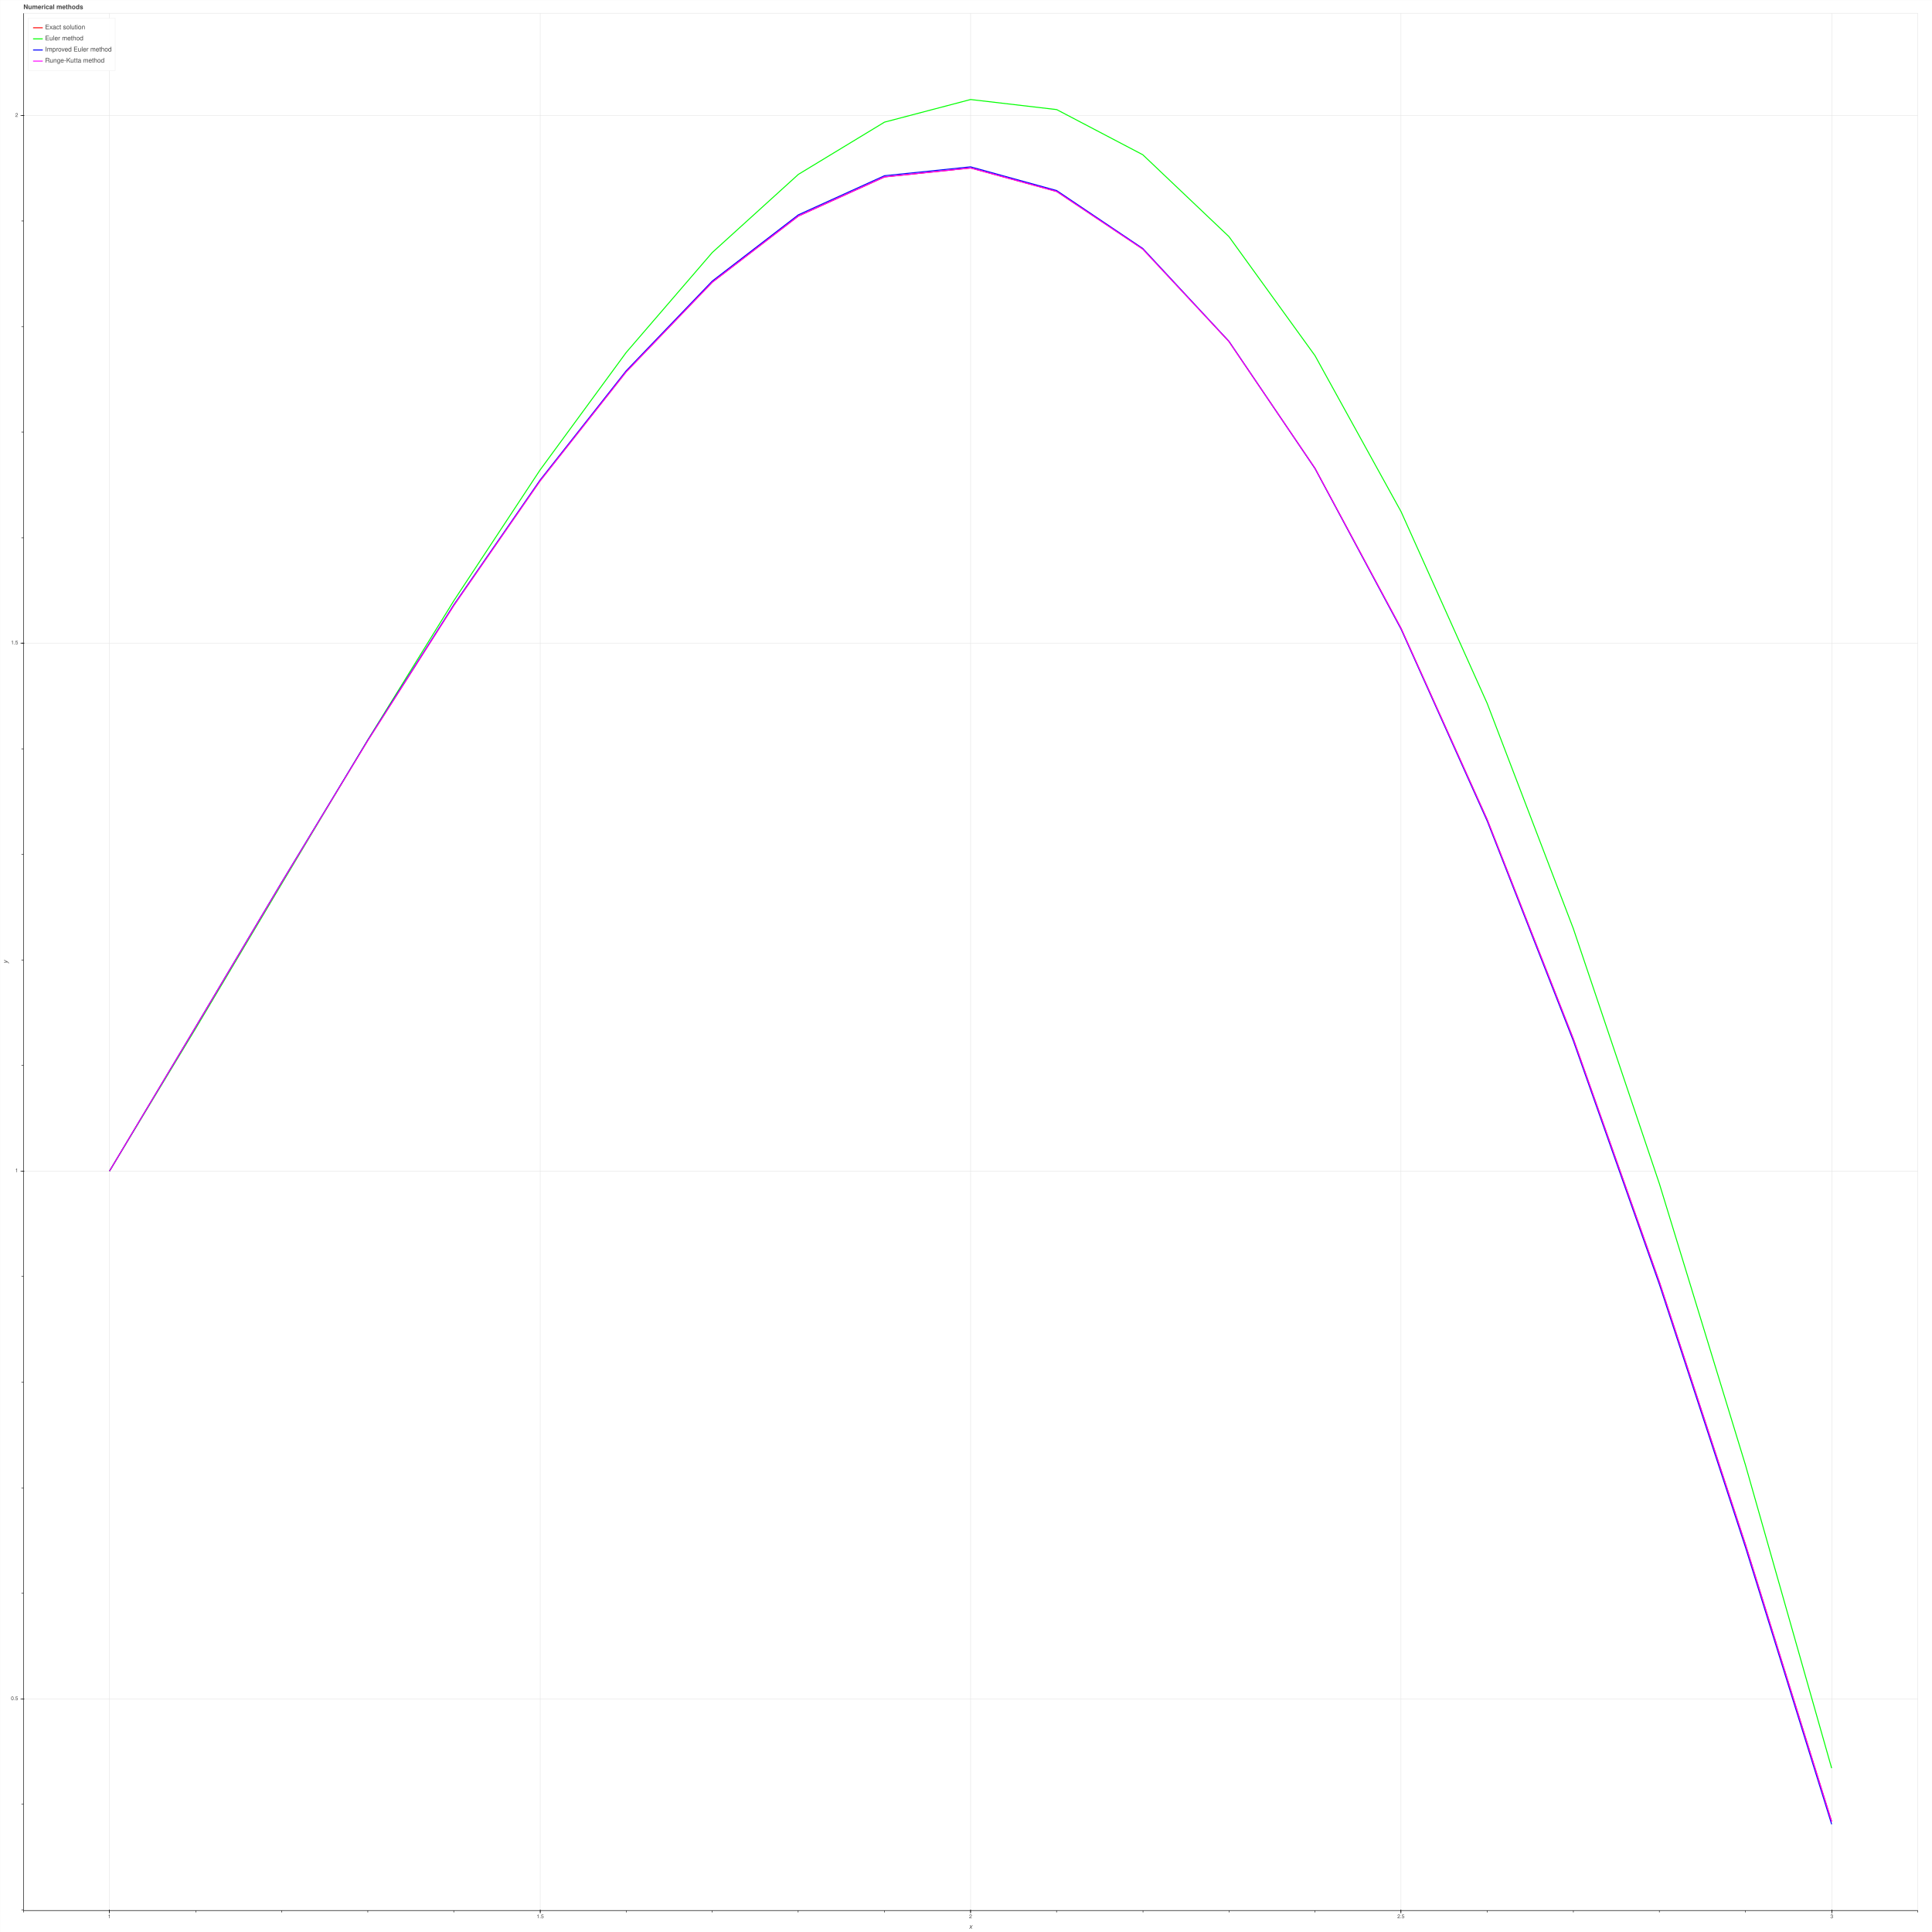
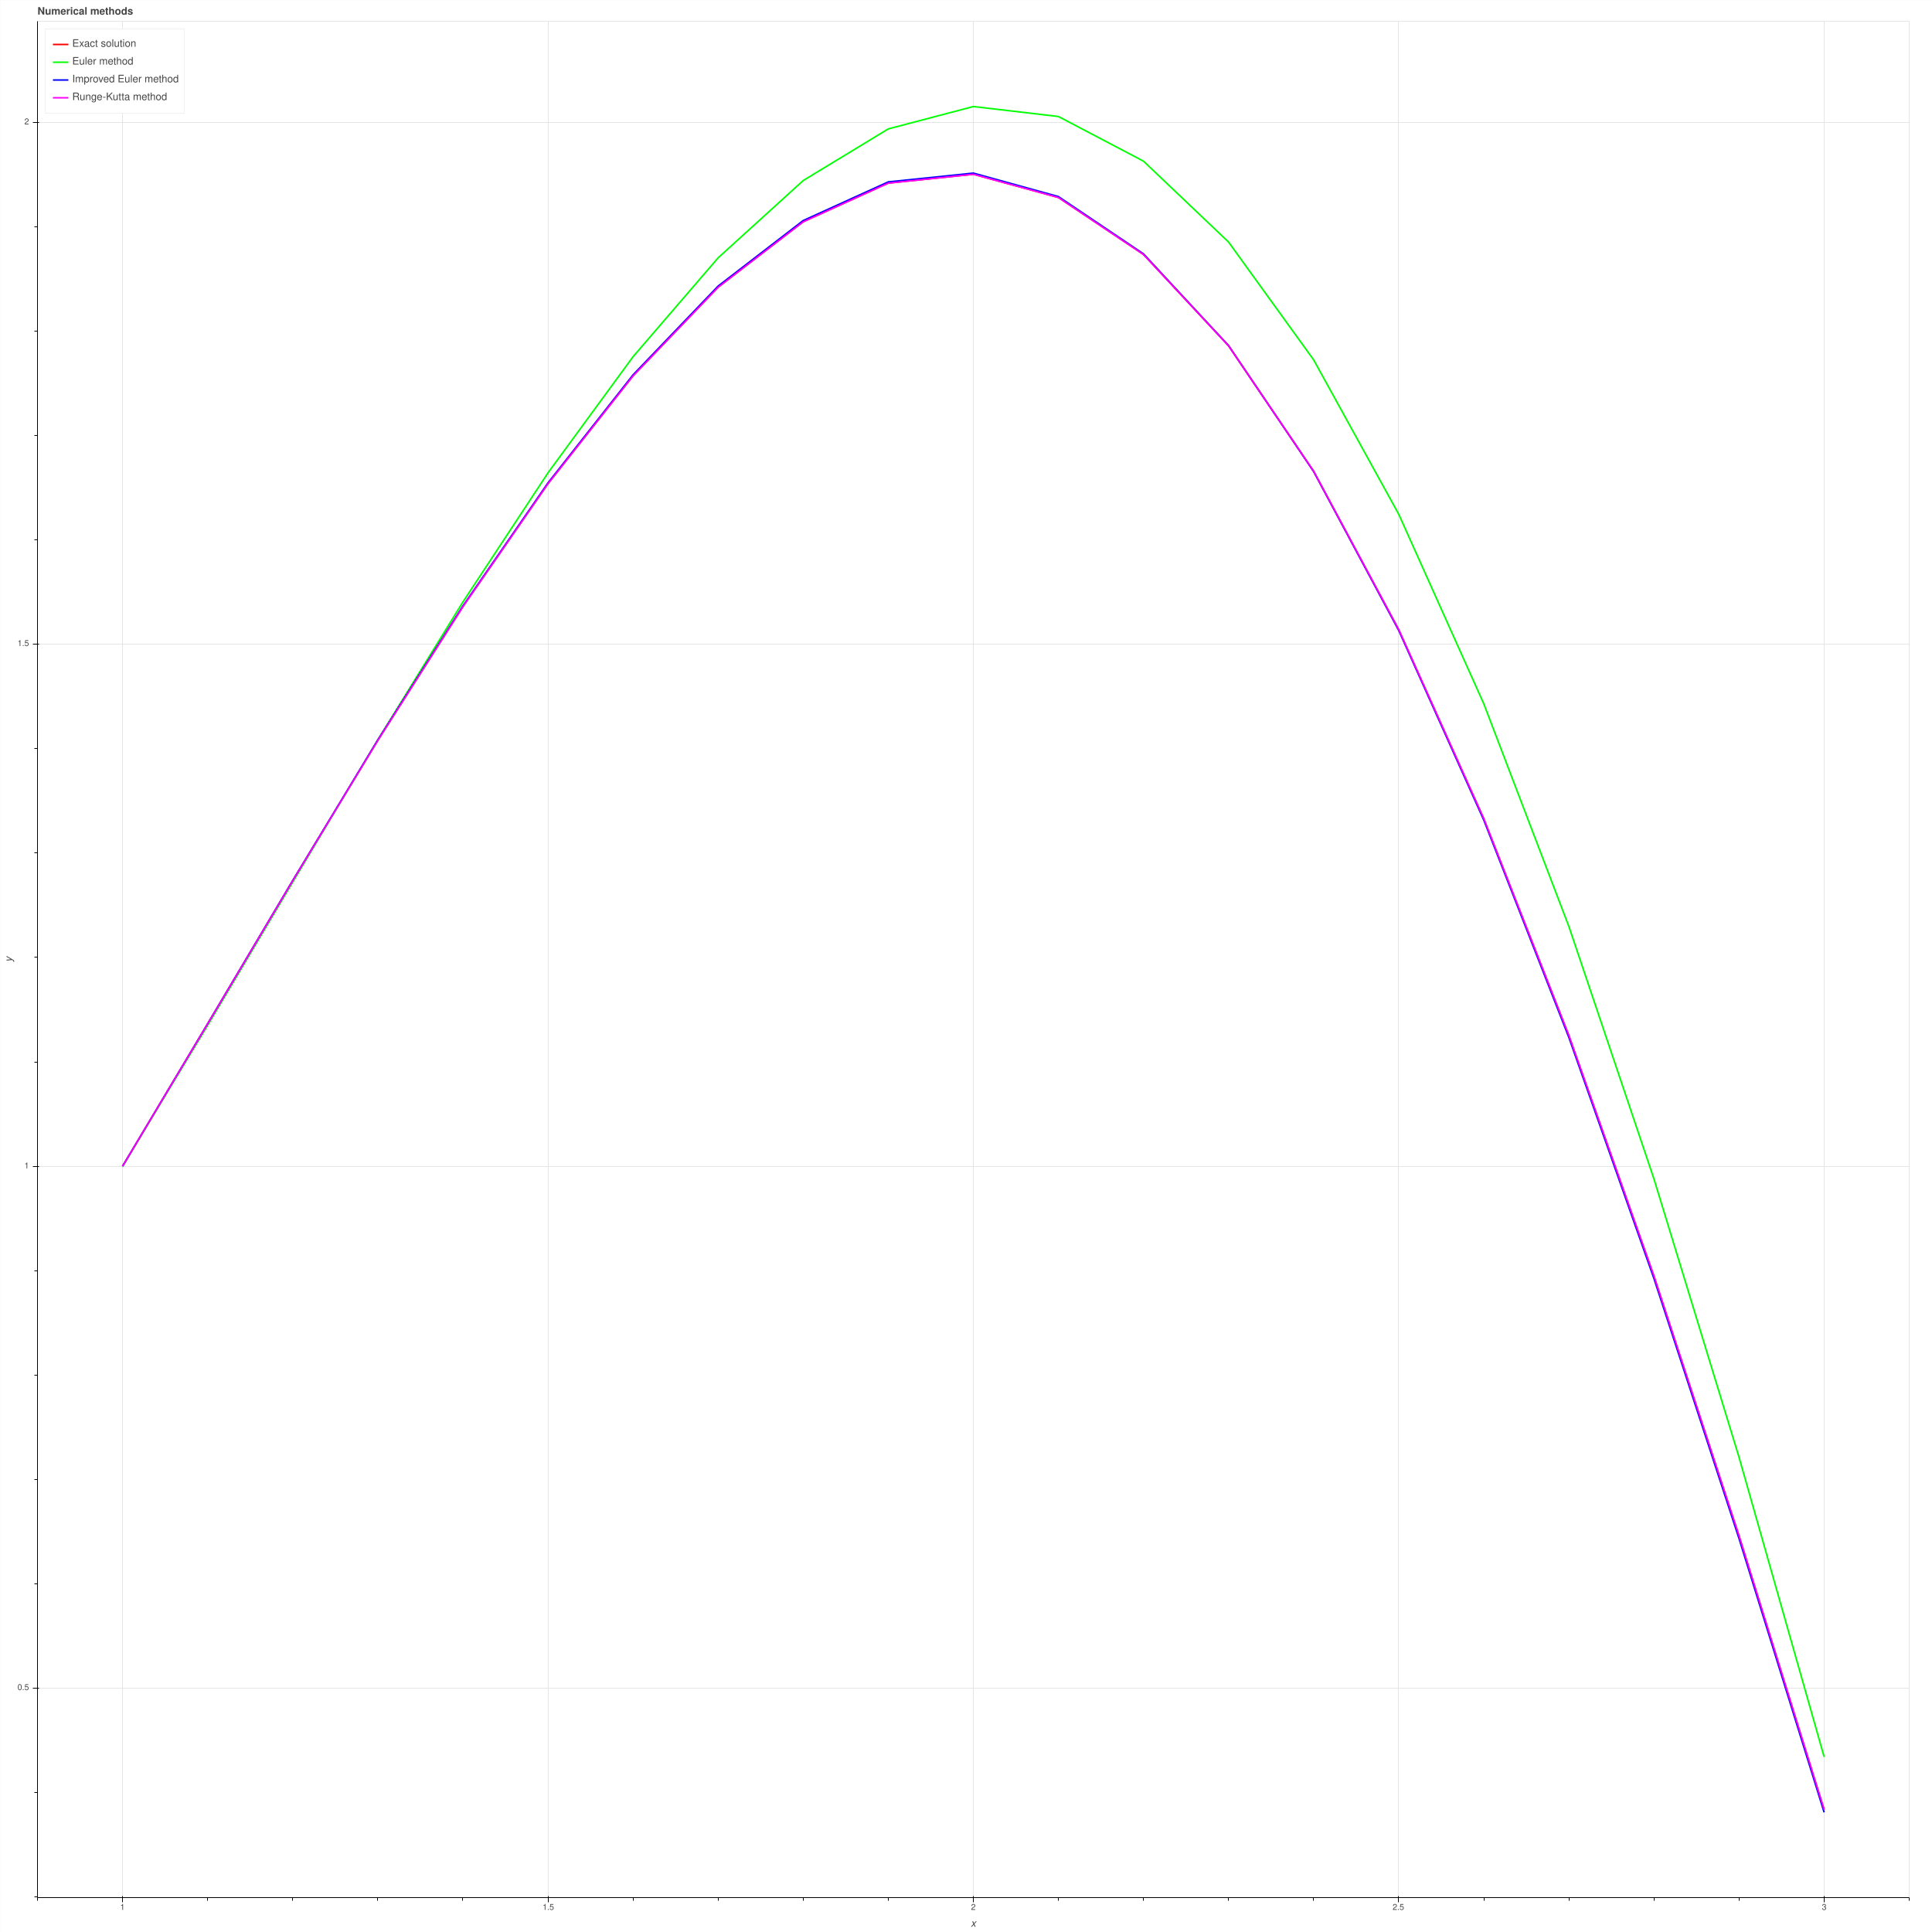
- <svg xmlns="http://www.w3.org/2000/svg" version="1.1" width="4000" height="4000" style="width: 4000px; height: 4000px;">
+ <svg xmlns="http://www.w3.org/2000/svg" version="1.1" width="2500" height="2500" style="width: 2500px; height: 2500px;">
  <defs>
-     <clipPath id="NgCQEwrleZeU">
-       <path fill="none" stroke="none" d=" M 48 27 L 3970 27 L 3970 3955 L 48 3955 L 48 27 Z" />
+     <clipPath id="wpRkGblkhiDd">
+       <path fill="none" stroke="none" d=" M 48 27 L 2470 27 L 2470 2455 L 48 2455 L 48 27 Z" />
    </clipPath>
-     <clipPath id="TAQnbLCMxGKr">
-       <path fill="none" stroke="none" d=" M 48 27 L 3970 27 L 3970 3955 L 48 3955 L 48 27 Z" />
+     <clipPath id="WdudtbQXiLOd">
+       <path fill="none" stroke="none" d=" M 48 27 L 2470 27 L 2470 2455 L 48 2455 L 48 27 Z" />
    </clipPath>
  </defs>
  <g>
    <g transform="scale(1,1) translate(0.5,0.5)">
-       <rect fill="#FFFFFF" stroke="none" x="0" y="0" width="4000" height="4000" />
-       <rect fill="#ffffff" stroke="none" x="0" y="0" width="4000" height="4000" />
-       <rect fill="#FFFFFF" stroke="none" x="48" y="27" width="3922" height="3928" />
-       <rect fill="#ffffff" stroke="none" x="48" y="27" width="3922" height="3928" />
+       <rect fill="#FFFFFF" stroke="none" x="0" y="0" width="2500" height="2500" />
+       <rect fill="#ffffff" stroke="none" x="0" y="0" width="2500" height="2500" />
+       <rect fill="#FFFFFF" stroke="none" x="48" y="27" width="2422" height="2428" />
+       <rect fill="#ffffff" stroke="none" x="48" y="27" width="2422" height="2428" />
      <g>
-         <rect fill="none" stroke="#e5e5e5" x="48" y="27" width="3922" height="3928" stroke-linejoin="bevel" stroke-miterlimit="10" />
+         <rect fill="none" stroke="#e5e5e5" x="48" y="27" width="2422" height="2428" stroke-linejoin="bevel" stroke-miterlimit="10" />
      </g>
-       <g clip-path="url(#NgCQEwrleZeU)">
+       <g clip-path="url(#wpRkGblkhiDd)">
        <g>
          <g>
-             <path fill="none" stroke="#e5e5e5" paint-order="fill stroke markers" d=" M 226 3955 L 226 27" stroke-linejoin="bevel" stroke-miterlimit="10" />
-             <path fill="none" stroke="#e5e5e5" paint-order="fill stroke markers" d=" M 1118 3955 L 1118 27" stroke-linejoin="bevel" stroke-miterlimit="10" />
-             <path fill="none" stroke="#e5e5e5" paint-order="fill stroke markers" d=" M 2009 3955 L 2009 27" stroke-linejoin="bevel" stroke-miterlimit="10" />
-             <path fill="none" stroke="#e5e5e5" paint-order="fill stroke markers" d=" M 2900 3955 L 2900 27" stroke-linejoin="bevel" stroke-miterlimit="10" />
-             <path fill="none" stroke="#e5e5e5" paint-order="fill stroke markers" d=" M 3792 3955 L 3792 27" stroke-linejoin="bevel" stroke-miterlimit="10" />
+             <path fill="none" stroke="#e5e5e5" paint-order="fill stroke markers" d=" M 158 2455 L 158 27" stroke-linejoin="bevel" stroke-miterlimit="10" />
+             <path fill="none" stroke="#e5e5e5" paint-order="fill stroke markers" d=" M 709 2455 L 709 27" stroke-linejoin="bevel" stroke-miterlimit="10" />
+             <path fill="none" stroke="#e5e5e5" paint-order="fill stroke markers" d=" M 1259 2455 L 1259 27" stroke-linejoin="bevel" stroke-miterlimit="10" />
+             <path fill="none" stroke="#e5e5e5" paint-order="fill stroke markers" d=" M 1809 2455 L 1809 27" stroke-linejoin="bevel" stroke-miterlimit="10" />
+             <path fill="none" stroke="#e5e5e5" paint-order="fill stroke markers" d=" M 2360 2455 L 2360 27" stroke-linejoin="bevel" stroke-miterlimit="10" />
          </g>
          <g>
-             <path fill="none" stroke="#e5e5e5" paint-order="fill stroke markers" d=" M 48 3517 L 3970 3517" stroke-linejoin="bevel" stroke-miterlimit="10" />
-             <path fill="none" stroke="#e5e5e5" paint-order="fill stroke markers" d=" M 48 2424 L 3970 2424" stroke-linejoin="bevel" stroke-miterlimit="10" />
-             <path fill="none" stroke="#e5e5e5" paint-order="fill stroke markers" d=" M 48 1331 L 3970 1331" stroke-linejoin="bevel" stroke-miterlimit="10" />
-             <path fill="none" stroke="#e5e5e5" paint-order="fill stroke markers" d=" M 48 239 L 3970 239" stroke-linejoin="bevel" stroke-miterlimit="10" />
+             <path fill="none" stroke="#e5e5e5" paint-order="fill stroke markers" d=" M 48 2184 L 2470 2184" stroke-linejoin="bevel" stroke-miterlimit="10" />
+             <path fill="none" stroke="#e5e5e5" paint-order="fill stroke markers" d=" M 48 1509 L 2470 1509" stroke-linejoin="bevel" stroke-miterlimit="10" />
+             <path fill="none" stroke="#e5e5e5" paint-order="fill stroke markers" d=" M 48 833 L 2470 833" stroke-linejoin="bevel" stroke-miterlimit="10" />
+             <path fill="none" stroke="#e5e5e5" paint-order="fill stroke markers" d=" M 48 158 L 2470 158" stroke-linejoin="bevel" stroke-miterlimit="10" />
          </g>
          <g>
            <path fill="none" stroke="none" />
-             <path fill="none" stroke="#FF0000" paint-order="fill stroke markers" d=" M 226.273 2423.96 L 404.545 2125.93 L 582.818 1826.32 L 761.091 1532.468 L 939.364 1252.53 L 1117.636 995.196 L 1295.909 769.367 L 1474.182 583.81 L 1652.455 446.815 L 1830.727 365.856 L 2009 347.268 L 2187.273 395.969 L 2365.545 515.218 L 2543.818 706.437 L 2722.091 969.089 L 2900.364 1300.63 L 3078.636 1696.533 L 3256.909 2150.376 L 3435.182 2654.014 L 3613.455 3197.794 L 3791.727 3770.843" stroke-linejoin="bevel" stroke-miterlimit="10" stroke-width="2" />
+             <path fill="none" stroke="#FF0000" paint-order="fill stroke markers" d=" M 158.091 1508.624 L 268.182 1324.404 L 378.273 1139.207 L 488.364 957.569 L 598.455 784.532 L 708.545 625.468 L 818.636 485.876 L 928.727 371.179 L 1038.818 286.499 L 1148.909 236.456 L 1259 224.966 L 1369.091 255.069 L 1479.182 328.78 L 1589.273 446.978 L 1699.364 609.33 L 1809.455 814.264 L 1919.545 1058.982 L 2029.636 1339.515 L 2139.727 1650.826 L 2249.818 1986.951 L 2359.909 2341.168" stroke-linejoin="bevel" stroke-miterlimit="10" stroke-width="2" />
          </g>
          <g>
            <path fill="none" stroke="none" />
-             <path fill="none" stroke="#00FF00" paint-order="fill stroke markers" d=" M 226.273 2423.96 L 404.545 2128.908 L 582.818 1829.099 L 761.091 1531.176 L 939.364 1242.831 L 1117.636 972.551 L 1295.909 729.325 L 1474.182 522.315 L 1652.455 360.514 L 1830.727 252.389 L 2009 205.545 L 2187.273 226.399 L 2365.545 319.897 L 2543.818 489.272 L 2722.091 735.867 L 2900.364 1059.015 L 3078.636 1455.997 L 3256.909 1922.074 L 3435.182 2450.601 L 3613.455 3033.245 L 3791.727 3660.338" stroke-linejoin="bevel" stroke-miterlimit="10" stroke-width="2" />
+             <path fill="none" stroke="#00FF00" paint-order="fill stroke markers" d=" M 158.091 1508.624 L 268.182 1326.245 L 378.273 1140.925 L 488.364 956.771 L 598.455 778.537 L 708.545 611.47 L 818.636 461.125 L 928.727 333.167 L 1038.818 233.154 L 1148.909 166.319 L 1259 137.364 L 1369.091 150.254 L 1479.182 208.047 L 1589.273 312.742 L 1699.364 465.169 L 1809.455 664.916 L 1919.545 910.301 L 2029.636 1198.395 L 2139.727 1525.091 L 2249.818 1885.239 L 2359.909 2272.862" stroke-linejoin="bevel" stroke-miterlimit="10" stroke-width="2" />
          </g>
          <g>
            <path fill="none" stroke="none" />
-             <path fill="none" stroke="#0000FF" paint-order="fill stroke markers" d=" M 226.273 2423.96 L 404.545 2125.718 L 582.818 1825.794 L 761.091 1531.554 L 939.364 1251.189 L 1117.636 993.43 L 1295.909 767.221 L 1474.182 581.375 L 1652.455 444.225 L 1830.727 363.278 L 2009 344.901 L 2187.273 394.028 L 2365.545 513.922 L 2543.818 705.992 L 2722.091 969.673 L 2900.364 1302.369 L 3078.636 1699.481 L 3256.909 2154.487 L 3435.182 2659.103 L 3613.455 3203.484 L 3791.727 3776.455" stroke-linejoin="bevel" stroke-miterlimit="10" stroke-width="2" />
+             <path fill="none" stroke="#0000FF" paint-order="fill stroke markers" d=" M 158.091 1508.624 L 268.182 1324.272 L 378.273 1138.882 L 488.364 957.004 L 598.455 783.703 L 708.545 624.376 L 818.636 484.55 L 928.727 369.674 L 1038.818 284.898 L 1148.909 234.863 L 1259 223.503 L 1369.091 253.87 L 1479.182 327.979 L 1589.273 446.703 L 1699.364 609.691 L 1809.455 815.339 L 1919.545 1060.804 L 2029.636 1342.056 L 2139.727 1653.972 L 2249.818 1990.468 L 2359.909 2344.636" stroke-linejoin="bevel" stroke-miterlimit="10" stroke-width="2" />
          </g>
          <g>
            <path fill="none" stroke="none" />
-             <path fill="none" stroke="#FF00FF" paint-order="fill stroke markers" d=" M 226.273 2423.96 L 404.545 2125.93 L 582.818 1826.321 L 761.091 1532.468 L 939.364 1252.531 L 1117.636 995.197 L 1295.909 769.368 L 1474.182 583.811 L 1652.455 446.817 L 1830.727 365.857 L 2009 347.27 L 2187.273 395.971 L 2365.545 515.221 L 2543.818 706.441 L 2722.091 969.095 L 2900.364 1300.638 L 3078.636 1696.543 L 3256.909 2150.392 L 3435.182 2654.039 L 3613.455 3197.838 L 3791.727 3770.947" stroke-linejoin="bevel" stroke-miterlimit="10" stroke-width="2" />
+             <path fill="none" stroke="#FF00FF" paint-order="fill stroke markers" d=" M 158.091 1508.624 L 268.182 1324.404 L 378.273 1139.207 L 488.364 957.569 L 598.455 784.533 L 708.545 625.468 L 818.636 485.877 L 928.727 371.18 L 1038.818 286.5 L 1148.909 236.457 L 1259 224.967 L 1369.091 255.071 L 1479.182 328.782 L 1589.273 446.981 L 1699.364 609.333 L 1809.455 814.269 L 1919.545 1058.988 L 2029.636 1339.524 L 2139.727 1650.842 L 2249.818 1986.979 L 2359.909 2341.232" stroke-linejoin="bevel" stroke-miterlimit="10" stroke-width="2" />
          </g>
        </g>
      </g>
-       <g clip-path="url(#TAQnbLCMxGKr)">
+       <g clip-path="url(#WdudtbQXiLOd)">
        <g>
          <g />
          <g>
            <path fill="#ffffff" stroke="#e5e5e5" paint-order="fill stroke markers" d=" M 58 37 L 237.969 37 L 237.969 146 L 58 146 L 58 37 Z" fill-opacity="0.95" stroke-linejoin="bevel" stroke-miterlimit="10" stroke-opacity="0.5" />
            <text fill="#444444" stroke="none" font-family="helvetica" font-size="10pt" font-style="normal" font-weight="normal" text-decoration="normal" x="93" y="57" text-anchor="start" dominant-baseline="central">Exact solution</text>
            <g>
              <path fill="none" stroke="#FF0000" paint-order="fill stroke markers" d=" M 68 57 L 88 57" stroke-linejoin="bevel" stroke-miterlimit="10" stroke-width="2" />
            </g>
            <text fill="#444444" stroke="none" font-family="helvetica" font-size="10pt" font-style="normal" font-weight="normal" text-decoration="normal" x="93" y="80" text-anchor="start" dominant-baseline="central">Euler method</text>
            <g>
              <path fill="none" stroke="#00FF00" paint-order="fill stroke markers" d=" M 68 80 L 88 80" stroke-linejoin="bevel" stroke-miterlimit="10" stroke-width="2" />
            </g>
            <text fill="#444444" stroke="none" font-family="helvetica" font-size="10pt" font-style="normal" font-weight="normal" text-decoration="normal" x="93" y="103" text-anchor="start" dominant-baseline="central">Improved Euler method</text>
            <g>
              <path fill="none" stroke="#0000FF" paint-order="fill stroke markers" d=" M 68 103 L 88 103" stroke-linejoin="bevel" stroke-miterlimit="10" stroke-width="2" />
            </g>
            <text fill="#444444" stroke="none" font-family="helvetica" font-size="10pt" font-style="normal" font-weight="normal" text-decoration="normal" x="93" y="126" text-anchor="start" dominant-baseline="central">Runge-Kutta method</text>
            <g>
              <path fill="none" stroke="#FF00FF" paint-order="fill stroke markers" d=" M 68 126 L 88 126" stroke-linejoin="bevel" stroke-miterlimit="10" stroke-width="2" />
            </g>
          </g>
        </g>
      </g>
      <g>
        <g fill="#444444">
-           <path fill="none" stroke="black" paint-order="fill stroke markers" d=" M 48 3955 L 3970 3955" stroke-linejoin="bevel" stroke-miterlimit="10" />
-           <path fill="none" stroke="black" paint-order="fill stroke markers" d=" M 226 3961 L 226 3953" stroke-linejoin="bevel" stroke-miterlimit="10" />
-           <path fill="none" stroke="black" paint-order="fill stroke markers" d=" M 1118 3961 L 1118 3953" stroke-linejoin="bevel" stroke-miterlimit="10" />
-           <path fill="none" stroke="black" paint-order="fill stroke markers" d=" M 2009 3961 L 2009 3953" stroke-linejoin="bevel" stroke-miterlimit="10" />
-           <path fill="none" stroke="black" paint-order="fill stroke markers" d=" M 2900 3961 L 2900 3953" stroke-linejoin="bevel" stroke-miterlimit="10" />
-           <path fill="none" stroke="black" paint-order="fill stroke markers" d=" M 3792 3961 L 3792 3953" stroke-linejoin="bevel" stroke-miterlimit="10" />
-           <path fill="none" stroke="black" paint-order="fill stroke markers" d=" M 48 3959 L 48 3955" stroke-linejoin="bevel" stroke-miterlimit="10" />
-           <path fill="none" stroke="black" paint-order="fill stroke markers" d=" M 226 3959 L 226 3955" stroke-linejoin="bevel" stroke-miterlimit="10" />
-           <path fill="none" stroke="black" paint-order="fill stroke markers" d=" M 405 3959 L 405 3955" stroke-linejoin="bevel" stroke-miterlimit="10" />
-           <path fill="none" stroke="black" paint-order="fill stroke markers" d=" M 583 3959 L 583 3955" stroke-linejoin="bevel" stroke-miterlimit="10" />
-           <path fill="none" stroke="black" paint-order="fill stroke markers" d=" M 761 3959 L 761 3955" stroke-linejoin="bevel" stroke-miterlimit="10" />
-           <path fill="none" stroke="black" paint-order="fill stroke markers" d=" M 939 3959 L 939 3955" stroke-linejoin="bevel" stroke-miterlimit="10" />
-           <path fill="none" stroke="black" paint-order="fill stroke markers" d=" M 1118 3959 L 1118 3955" stroke-linejoin="bevel" stroke-miterlimit="10" />
-           <path fill="none" stroke="black" paint-order="fill stroke markers" d=" M 1296 3959 L 1296 3955" stroke-linejoin="bevel" stroke-miterlimit="10" />
-           <path fill="none" stroke="black" paint-order="fill stroke markers" d=" M 1474 3959 L 1474 3955" stroke-linejoin="bevel" stroke-miterlimit="10" />
-           <path fill="none" stroke="black" paint-order="fill stroke markers" d=" M 1652 3959 L 1652 3955" stroke-linejoin="bevel" stroke-miterlimit="10" />
-           <path fill="none" stroke="black" paint-order="fill stroke markers" d=" M 1831 3959 L 1831 3955" stroke-linejoin="bevel" stroke-miterlimit="10" />
-           <path fill="none" stroke="black" paint-order="fill stroke markers" d=" M 2009 3959 L 2009 3955" stroke-linejoin="bevel" stroke-miterlimit="10" />
-           <path fill="none" stroke="black" paint-order="fill stroke markers" d=" M 2187 3959 L 2187 3955" stroke-linejoin="bevel" stroke-miterlimit="10" />
-           <path fill="none" stroke="black" paint-order="fill stroke markers" d=" M 2366 3959 L 2366 3955" stroke-linejoin="bevel" stroke-miterlimit="10" />
-           <path fill="none" stroke="black" paint-order="fill stroke markers" d=" M 2544 3959 L 2544 3955" stroke-linejoin="bevel" stroke-miterlimit="10" />
-           <path fill="none" stroke="black" paint-order="fill stroke markers" d=" M 2722 3959 L 2722 3955" stroke-linejoin="bevel" stroke-miterlimit="10" />
-           <path fill="none" stroke="black" paint-order="fill stroke markers" d=" M 2900 3959 L 2900 3955" stroke-linejoin="bevel" stroke-miterlimit="10" />
-           <path fill="none" stroke="black" paint-order="fill stroke markers" d=" M 3079 3959 L 3079 3955" stroke-linejoin="bevel" stroke-miterlimit="10" />
-           <path fill="none" stroke="black" paint-order="fill stroke markers" d=" M 3257 3959 L 3257 3955" stroke-linejoin="bevel" stroke-miterlimit="10" />
-           <path fill="none" stroke="black" paint-order="fill stroke markers" d=" M 3435 3959 L 3435 3955" stroke-linejoin="bevel" stroke-miterlimit="10" />
-           <path fill="none" stroke="black" paint-order="fill stroke markers" d=" M 3613 3959 L 3613 3955" stroke-linejoin="bevel" stroke-miterlimit="10" />
-           <path fill="none" stroke="black" paint-order="fill stroke markers" d=" M 3792 3959 L 3792 3955" stroke-linejoin="bevel" stroke-miterlimit="10" />
-           <path fill="" stroke="black" paint-order="fill stroke markers" d=" M 3970 3959 L 3970 3955" stroke-linejoin="bevel" stroke-miterlimit="10" />
-           <g transform="translate(226,3966) rotate(0,0,0)">
+           <path fill="none" stroke="black" paint-order="fill stroke markers" d=" M 48 2455 L 2470 2455" stroke-linejoin="bevel" stroke-miterlimit="10" />
+           <path fill="none" stroke="black" paint-order="fill stroke markers" d=" M 158 2461 L 158 2453" stroke-linejoin="bevel" stroke-miterlimit="10" />
+           <path fill="none" stroke="black" paint-order="fill stroke markers" d=" M 709 2461 L 709 2453" stroke-linejoin="bevel" stroke-miterlimit="10" />
+           <path fill="none" stroke="black" paint-order="fill stroke markers" d=" M 1259 2461 L 1259 2453" stroke-linejoin="bevel" stroke-miterlimit="10" />
+           <path fill="none" stroke="black" paint-order="fill stroke markers" d=" M 1809 2461 L 1809 2453" stroke-linejoin="bevel" stroke-miterlimit="10" />
+           <path fill="none" stroke="black" paint-order="fill stroke markers" d=" M 2360 2461 L 2360 2453" stroke-linejoin="bevel" stroke-miterlimit="10" />
+           <path fill="none" stroke="black" paint-order="fill stroke markers" d=" M 48 2459 L 48 2455" stroke-linejoin="bevel" stroke-miterlimit="10" />
+           <path fill="none" stroke="black" paint-order="fill stroke markers" d=" M 158 2459 L 158 2455" stroke-linejoin="bevel" stroke-miterlimit="10" />
+           <path fill="none" stroke="black" paint-order="fill stroke markers" d=" M 268 2459 L 268 2455" stroke-linejoin="bevel" stroke-miterlimit="10" />
+           <path fill="none" stroke="black" paint-order="fill stroke markers" d=" M 378 2459 L 378 2455" stroke-linejoin="bevel" stroke-miterlimit="10" />
+           <path fill="none" stroke="black" paint-order="fill stroke markers" d=" M 488 2459 L 488 2455" stroke-linejoin="bevel" stroke-miterlimit="10" />
+           <path fill="none" stroke="black" paint-order="fill stroke markers" d=" M 598 2459 L 598 2455" stroke-linejoin="bevel" stroke-miterlimit="10" />
+           <path fill="none" stroke="black" paint-order="fill stroke markers" d=" M 709 2459 L 709 2455" stroke-linejoin="bevel" stroke-miterlimit="10" />
+           <path fill="none" stroke="black" paint-order="fill stroke markers" d=" M 819 2459 L 819 2455" stroke-linejoin="bevel" stroke-miterlimit="10" />
+           <path fill="none" stroke="black" paint-order="fill stroke markers" d=" M 929 2459 L 929 2455" stroke-linejoin="bevel" stroke-miterlimit="10" />
+           <path fill="none" stroke="black" paint-order="fill stroke markers" d=" M 1039 2459 L 1039 2455" stroke-linejoin="bevel" stroke-miterlimit="10" />
+           <path fill="none" stroke="black" paint-order="fill stroke markers" d=" M 1149 2459 L 1149 2455" stroke-linejoin="bevel" stroke-miterlimit="10" />
+           <path fill="none" stroke="black" paint-order="fill stroke markers" d=" M 1259 2459 L 1259 2455" stroke-linejoin="bevel" stroke-miterlimit="10" />
+           <path fill="none" stroke="black" paint-order="fill stroke markers" d=" M 1369 2459 L 1369 2455" stroke-linejoin="bevel" stroke-miterlimit="10" />
+           <path fill="none" stroke="black" paint-order="fill stroke markers" d=" M 1479 2459 L 1479 2455" stroke-linejoin="bevel" stroke-miterlimit="10" />
+           <path fill="none" stroke="black" paint-order="fill stroke markers" d=" M 1589 2459 L 1589 2455" stroke-linejoin="bevel" stroke-miterlimit="10" />
+           <path fill="none" stroke="black" paint-order="fill stroke markers" d=" M 1699 2459 L 1699 2455" stroke-linejoin="bevel" stroke-miterlimit="10" />
+           <path fill="none" stroke="black" paint-order="fill stroke markers" d=" M 1809 2459 L 1809 2455" stroke-linejoin="bevel" stroke-miterlimit="10" />
+           <path fill="none" stroke="black" paint-order="fill stroke markers" d=" M 1920 2459 L 1920 2455" stroke-linejoin="bevel" stroke-miterlimit="10" />
+           <path fill="none" stroke="black" paint-order="fill stroke markers" d=" M 2030 2459 L 2030 2455" stroke-linejoin="bevel" stroke-miterlimit="10" />
+           <path fill="none" stroke="black" paint-order="fill stroke markers" d=" M 2140 2459 L 2140 2455" stroke-linejoin="bevel" stroke-miterlimit="10" />
+           <path fill="none" stroke="black" paint-order="fill stroke markers" d=" M 2250 2459 L 2250 2455" stroke-linejoin="bevel" stroke-miterlimit="10" />
+           <path fill="none" stroke="black" paint-order="fill stroke markers" d=" M 2360 2459 L 2360 2455" stroke-linejoin="bevel" stroke-miterlimit="10" />
+           <path fill="" stroke="black" paint-order="fill stroke markers" d=" M 2470 2459 L 2470 2455" stroke-linejoin="bevel" stroke-miterlimit="10" />
+           <g transform="translate(158,2466) rotate(0,0,0)">
            <text fill="" stroke="none" font-family="helvetica" font-size="8pt" font-style="normal" font-weight="normal" text-decoration="normal" x="0" y="0" text-anchor="middle" dominant-baseline="hanging">1</text>
-             <g transform="rotate(0,0,0) translate(-226,-3966) translate(1118,3966) rotate(0,0,0)">
+             <g transform="rotate(0,0,0) translate(-158,-2466) translate(709,2466) rotate(0,0,0)">
              <text fill="" stroke="none" font-family="helvetica" font-size="8pt" font-style="normal" font-weight="normal" text-decoration="normal" x="0" y="0" text-anchor="middle" dominant-baseline="hanging">1.5</text>
-               <g transform="rotate(0,0,0) translate(-1118,-3966) translate(2009,3966) rotate(0,0,0)">
+               <g transform="rotate(0,0,0) translate(-709,-2466) translate(1259,2466) rotate(0,0,0)">
                <text fill="" stroke="none" font-family="helvetica" font-size="8pt" font-style="normal" font-weight="normal" text-decoration="normal" x="0" y="0" text-anchor="middle" dominant-baseline="hanging">2</text>
-                 <g transform="rotate(0,0,0) translate(-2009,-3966) translate(2900,3966) rotate(0,0,0)">
+                 <g transform="rotate(0,0,0) translate(-1259,-2466) translate(1809,2466) rotate(0,0,0)">
                  <text fill="" stroke="none" font-family="helvetica" font-size="8pt" font-style="normal" font-weight="normal" text-decoration="normal" x="0" y="0" text-anchor="middle" dominant-baseline="hanging">2.5</text>
-                   <g transform="rotate(0,0,0) translate(-2900,-3966) translate(3792,3966) rotate(0,0,0)">
+                   <g transform="rotate(0,0,0) translate(-1809,-2466) translate(2360,2466) rotate(0,0,0)">
                    <text fill="" stroke="none" font-family="helvetica" font-size="8pt" font-style="normal" font-weight="normal" text-decoration="normal" x="0" y="0" text-anchor="middle" dominant-baseline="hanging">3</text>
-                     <g transform="rotate(0,0,0) translate(-3792,-3966) translate(2009,3984) rotate(0,0,0)">
+                     <g transform="rotate(0,0,0) translate(-2360,-2466) translate(1259,2484) rotate(0,0,0)">
                      <text fill="" stroke="none" font-family="helvetica" font-size="10pt" font-style="italic" font-weight="normal" text-decoration="normal" x="0" y="0" text-anchor="middle" dominant-baseline="hanging">x</text>
-                       <g transform="rotate(0,0,0) translate(-2009,-3984)" />
+                       <g transform="rotate(0,0,0) translate(-1259,-2484)" />
                    </g>
                  </g>
                </g>
              </g>
            </g>
          </g>
        </g>
        <g fill="#444444">
-           <path fill="none" stroke="black" paint-order="fill stroke markers" d=" M 48 3955 L 48 27" stroke-linejoin="bevel" stroke-miterlimit="10" />
-           <path fill="none" stroke="black" paint-order="fill stroke markers" d=" M 42 3517 L 50 3517" stroke-linejoin="bevel" stroke-miterlimit="10" />
-           <path fill="none" stroke="black" paint-order="fill stroke markers" d=" M 42 2424 L 50 2424" stroke-linejoin="bevel" stroke-miterlimit="10" />
-           <path fill="none" stroke="black" paint-order="fill stroke markers" d=" M 42 1331 L 50 1331" stroke-linejoin="bevel" stroke-miterlimit="10" />
-           <path fill="none" stroke="black" paint-order="fill stroke markers" d=" M 42 239 L 50 239" stroke-linejoin="bevel" stroke-miterlimit="10" />
-           <path fill="none" stroke="black" paint-order="fill stroke markers" d=" M 44 3735 L 48 3735" stroke-linejoin="bevel" stroke-miterlimit="10" />
-           <path fill="none" stroke="black" paint-order="fill stroke markers" d=" M 44 3954 L 48 3954" stroke-linejoin="bevel" stroke-miterlimit="10" />
-           <path fill="none" stroke="black" paint-order="fill stroke markers" d=" M 44 3517 L 48 3517" stroke-linejoin="bevel" stroke-miterlimit="10" />
-           <path fill="none" stroke="black" paint-order="fill stroke markers" d=" M 44 3298 L 48 3298" stroke-linejoin="bevel" stroke-miterlimit="10" />
-           <path fill="none" stroke="black" paint-order="fill stroke markers" d=" M 44 3080 L 48 3080" stroke-linejoin="bevel" stroke-miterlimit="10" />
-           <path fill="none" stroke="black" paint-order="fill stroke markers" d=" M 44 2861 L 48 2861" stroke-linejoin="bevel" stroke-miterlimit="10" />
-           <path fill="none" stroke="black" paint-order="fill stroke markers" d=" M 44 2642 L 48 2642" stroke-linejoin="bevel" stroke-miterlimit="10" />
-           <path fill="none" stroke="black" paint-order="fill stroke markers" d=" M 44 2424 L 48 2424" stroke-linejoin="bevel" stroke-miterlimit="10" />
-           <path fill="none" stroke="black" paint-order="fill stroke markers" d=" M 44 2205 L 48 2205" stroke-linejoin="bevel" stroke-miterlimit="10" />
-           <path fill="none" stroke="black" paint-order="fill stroke markers" d=" M 44 1987 L 48 1987" stroke-linejoin="bevel" stroke-miterlimit="10" />
-           <path fill="none" stroke="black" paint-order="fill stroke markers" d=" M 44 1768 L 48 1768" stroke-linejoin="bevel" stroke-miterlimit="10" />
-           <path fill="none" stroke="black" paint-order="fill stroke markers" d=" M 44 1550 L 48 1550" stroke-linejoin="bevel" stroke-miterlimit="10" />
-           <path fill="none" stroke="black" paint-order="fill stroke markers" d=" M 44 1331 L 48 1331" stroke-linejoin="bevel" stroke-miterlimit="10" />
-           <path fill="none" stroke="black" paint-order="fill stroke markers" d=" M 44 1113 L 48 1113" stroke-linejoin="bevel" stroke-miterlimit="10" />
-           <path fill="none" stroke="black" paint-order="fill stroke markers" d=" M 44 894 L 48 894" stroke-linejoin="bevel" stroke-miterlimit="10" />
-           <path fill="none" stroke="black" paint-order="fill stroke markers" d=" M 44 676 L 48 676" stroke-linejoin="bevel" stroke-miterlimit="10" />
-           <path fill="none" stroke="black" paint-order="fill stroke markers" d=" M 44 457 L 48 457" stroke-linejoin="bevel" stroke-miterlimit="10" />
-           <path fill="" stroke="black" paint-order="fill stroke markers" d=" M 44 239 L 48 239" stroke-linejoin="bevel" stroke-miterlimit="10" />
-           <g transform="translate(37,3517) rotate(0,0,0)">
+           <path fill="none" stroke="black" paint-order="fill stroke markers" d=" M 48 2455 L 48 27" stroke-linejoin="bevel" stroke-miterlimit="10" />
+           <path fill="none" stroke="black" paint-order="fill stroke markers" d=" M 42 2184 L 50 2184" stroke-linejoin="bevel" stroke-miterlimit="10" />
+           <path fill="none" stroke="black" paint-order="fill stroke markers" d=" M 42 1509 L 50 1509" stroke-linejoin="bevel" stroke-miterlimit="10" />
+           <path fill="none" stroke="black" paint-order="fill stroke markers" d=" M 42 833 L 50 833" stroke-linejoin="bevel" stroke-miterlimit="10" />
+           <path fill="none" stroke="black" paint-order="fill stroke markers" d=" M 42 158 L 50 158" stroke-linejoin="bevel" stroke-miterlimit="10" />
+           <path fill="none" stroke="black" paint-order="fill stroke markers" d=" M 44 2319 L 48 2319" stroke-linejoin="bevel" stroke-miterlimit="10" />
+           <path fill="none" stroke="black" paint-order="fill stroke markers" d=" M 44 2454 L 48 2454" stroke-linejoin="bevel" stroke-miterlimit="10" />
+           <path fill="none" stroke="black" paint-order="fill stroke markers" d=" M 44 2184 L 48 2184" stroke-linejoin="bevel" stroke-miterlimit="10" />
+           <path fill="none" stroke="black" paint-order="fill stroke markers" d=" M 44 2049 L 48 2049" stroke-linejoin="bevel" stroke-miterlimit="10" />
+           <path fill="none" stroke="black" paint-order="fill stroke markers" d=" M 44 1914 L 48 1914" stroke-linejoin="bevel" stroke-miterlimit="10" />
+           <path fill="none" stroke="black" paint-order="fill stroke markers" d=" M 44 1779 L 48 1779" stroke-linejoin="bevel" stroke-miterlimit="10" />
+           <path fill="none" stroke="black" paint-order="fill stroke markers" d=" M 44 1644 L 48 1644" stroke-linejoin="bevel" stroke-miterlimit="10" />
+           <path fill="none" stroke="black" paint-order="fill stroke markers" d=" M 44 1509 L 48 1509" stroke-linejoin="bevel" stroke-miterlimit="10" />
+           <path fill="none" stroke="black" paint-order="fill stroke markers" d=" M 44 1374 L 48 1374" stroke-linejoin="bevel" stroke-miterlimit="10" />
+           <path fill="none" stroke="black" paint-order="fill stroke markers" d=" M 44 1238 L 48 1238" stroke-linejoin="bevel" stroke-miterlimit="10" />
+           <path fill="none" stroke="black" paint-order="fill stroke markers" d=" M 44 1103 L 48 1103" stroke-linejoin="bevel" stroke-miterlimit="10" />
+           <path fill="none" stroke="black" paint-order="fill stroke markers" d=" M 44 968 L 48 968" stroke-linejoin="bevel" stroke-miterlimit="10" />
+           <path fill="none" stroke="black" paint-order="fill stroke markers" d=" M 44 833 L 48 833" stroke-linejoin="bevel" stroke-miterlimit="10" />
+           <path fill="none" stroke="black" paint-order="fill stroke markers" d=" M 44 698 L 48 698" stroke-linejoin="bevel" stroke-miterlimit="10" />
+           <path fill="none" stroke="black" paint-order="fill stroke markers" d=" M 44 563 L 48 563" stroke-linejoin="bevel" stroke-miterlimit="10" />
+           <path fill="none" stroke="black" paint-order="fill stroke markers" d=" M 44 428 L 48 428" stroke-linejoin="bevel" stroke-miterlimit="10" />
+           <path fill="none" stroke="black" paint-order="fill stroke markers" d=" M 44 293 L 48 293" stroke-linejoin="bevel" stroke-miterlimit="10" />
+           <path fill="" stroke="black" paint-order="fill stroke markers" d=" M 44 158 L 48 158" stroke-linejoin="bevel" stroke-miterlimit="10" />
+           <g transform="translate(37,2184) rotate(0,0,0)">
            <text fill="" stroke="none" font-family="helvetica" font-size="8pt" font-style="normal" font-weight="normal" text-decoration="normal" x="0" y="0" text-anchor="end" dominant-baseline="central">0.5</text>
-             <g transform="rotate(0,0,0) translate(-37,-3517) translate(37,2424) rotate(0,0,0)">
+             <g transform="rotate(0,0,0) translate(-37,-2184) translate(37,1509) rotate(0,0,0)">
              <text fill="" stroke="none" font-family="helvetica" font-size="8pt" font-style="normal" font-weight="normal" text-decoration="normal" x="0" y="0" text-anchor="end" dominant-baseline="central">1</text>
-               <g transform="rotate(0,0,0) translate(-37,-2424) translate(37,1331) rotate(0,0,0)">
+               <g transform="rotate(0,0,0) translate(-37,-1509) translate(37,833) rotate(0,0,0)">
                <text fill="" stroke="none" font-family="helvetica" font-size="8pt" font-style="normal" font-weight="normal" text-decoration="normal" x="0" y="0" text-anchor="end" dominant-baseline="central">1.5</text>
-                 <g transform="rotate(0,0,0) translate(-37,-1331) translate(37,239) rotate(0,0,0)">
+                 <g transform="rotate(0,0,0) translate(-37,-833) translate(37,158) rotate(0,0,0)">
                  <text fill="" stroke="none" font-family="helvetica" font-size="8pt" font-style="normal" font-weight="normal" text-decoration="normal" x="0" y="0" text-anchor="end" dominant-baseline="central">2</text>
-                   <g transform="rotate(0,0,0) translate(-37,-239) translate(15,1991) rotate(-90,0,0)">
+                   <g transform="rotate(0,0,0) translate(-37,-158) translate(15,1241) rotate(-90,0,0)">
                    <text fill="" stroke="none" font-family="helvetica" font-size="10pt" font-style="italic" font-weight="normal" text-decoration="normal" x="0" y="0" text-anchor="middle" dominant-baseline="alphabetic">y</text>
-                     <g transform="rotate(90,0,0) translate(-15,-1991)" />
+                     <g transform="rotate(90,0,0) translate(-15,-1241)" />
                  </g>
                </g>
              </g>
            </g>
          </g>
        </g>
        <g fill="#444444">
          <path fill="" stroke="none" d="" />
          <g transform="translate(48,22)">
            <path fill="none" stroke="none" />
            <text fill="" stroke="none" font-family="helvetica" font-size="10pt" font-style="normal" font-weight="bold" text-decoration="normal" x="0" y="0" text-anchor="start" dominant-baseline="text-after-edge">Numerical methods</text>
          </g>
        </g>
      </g>
    </g>
  </g>
</svg>
